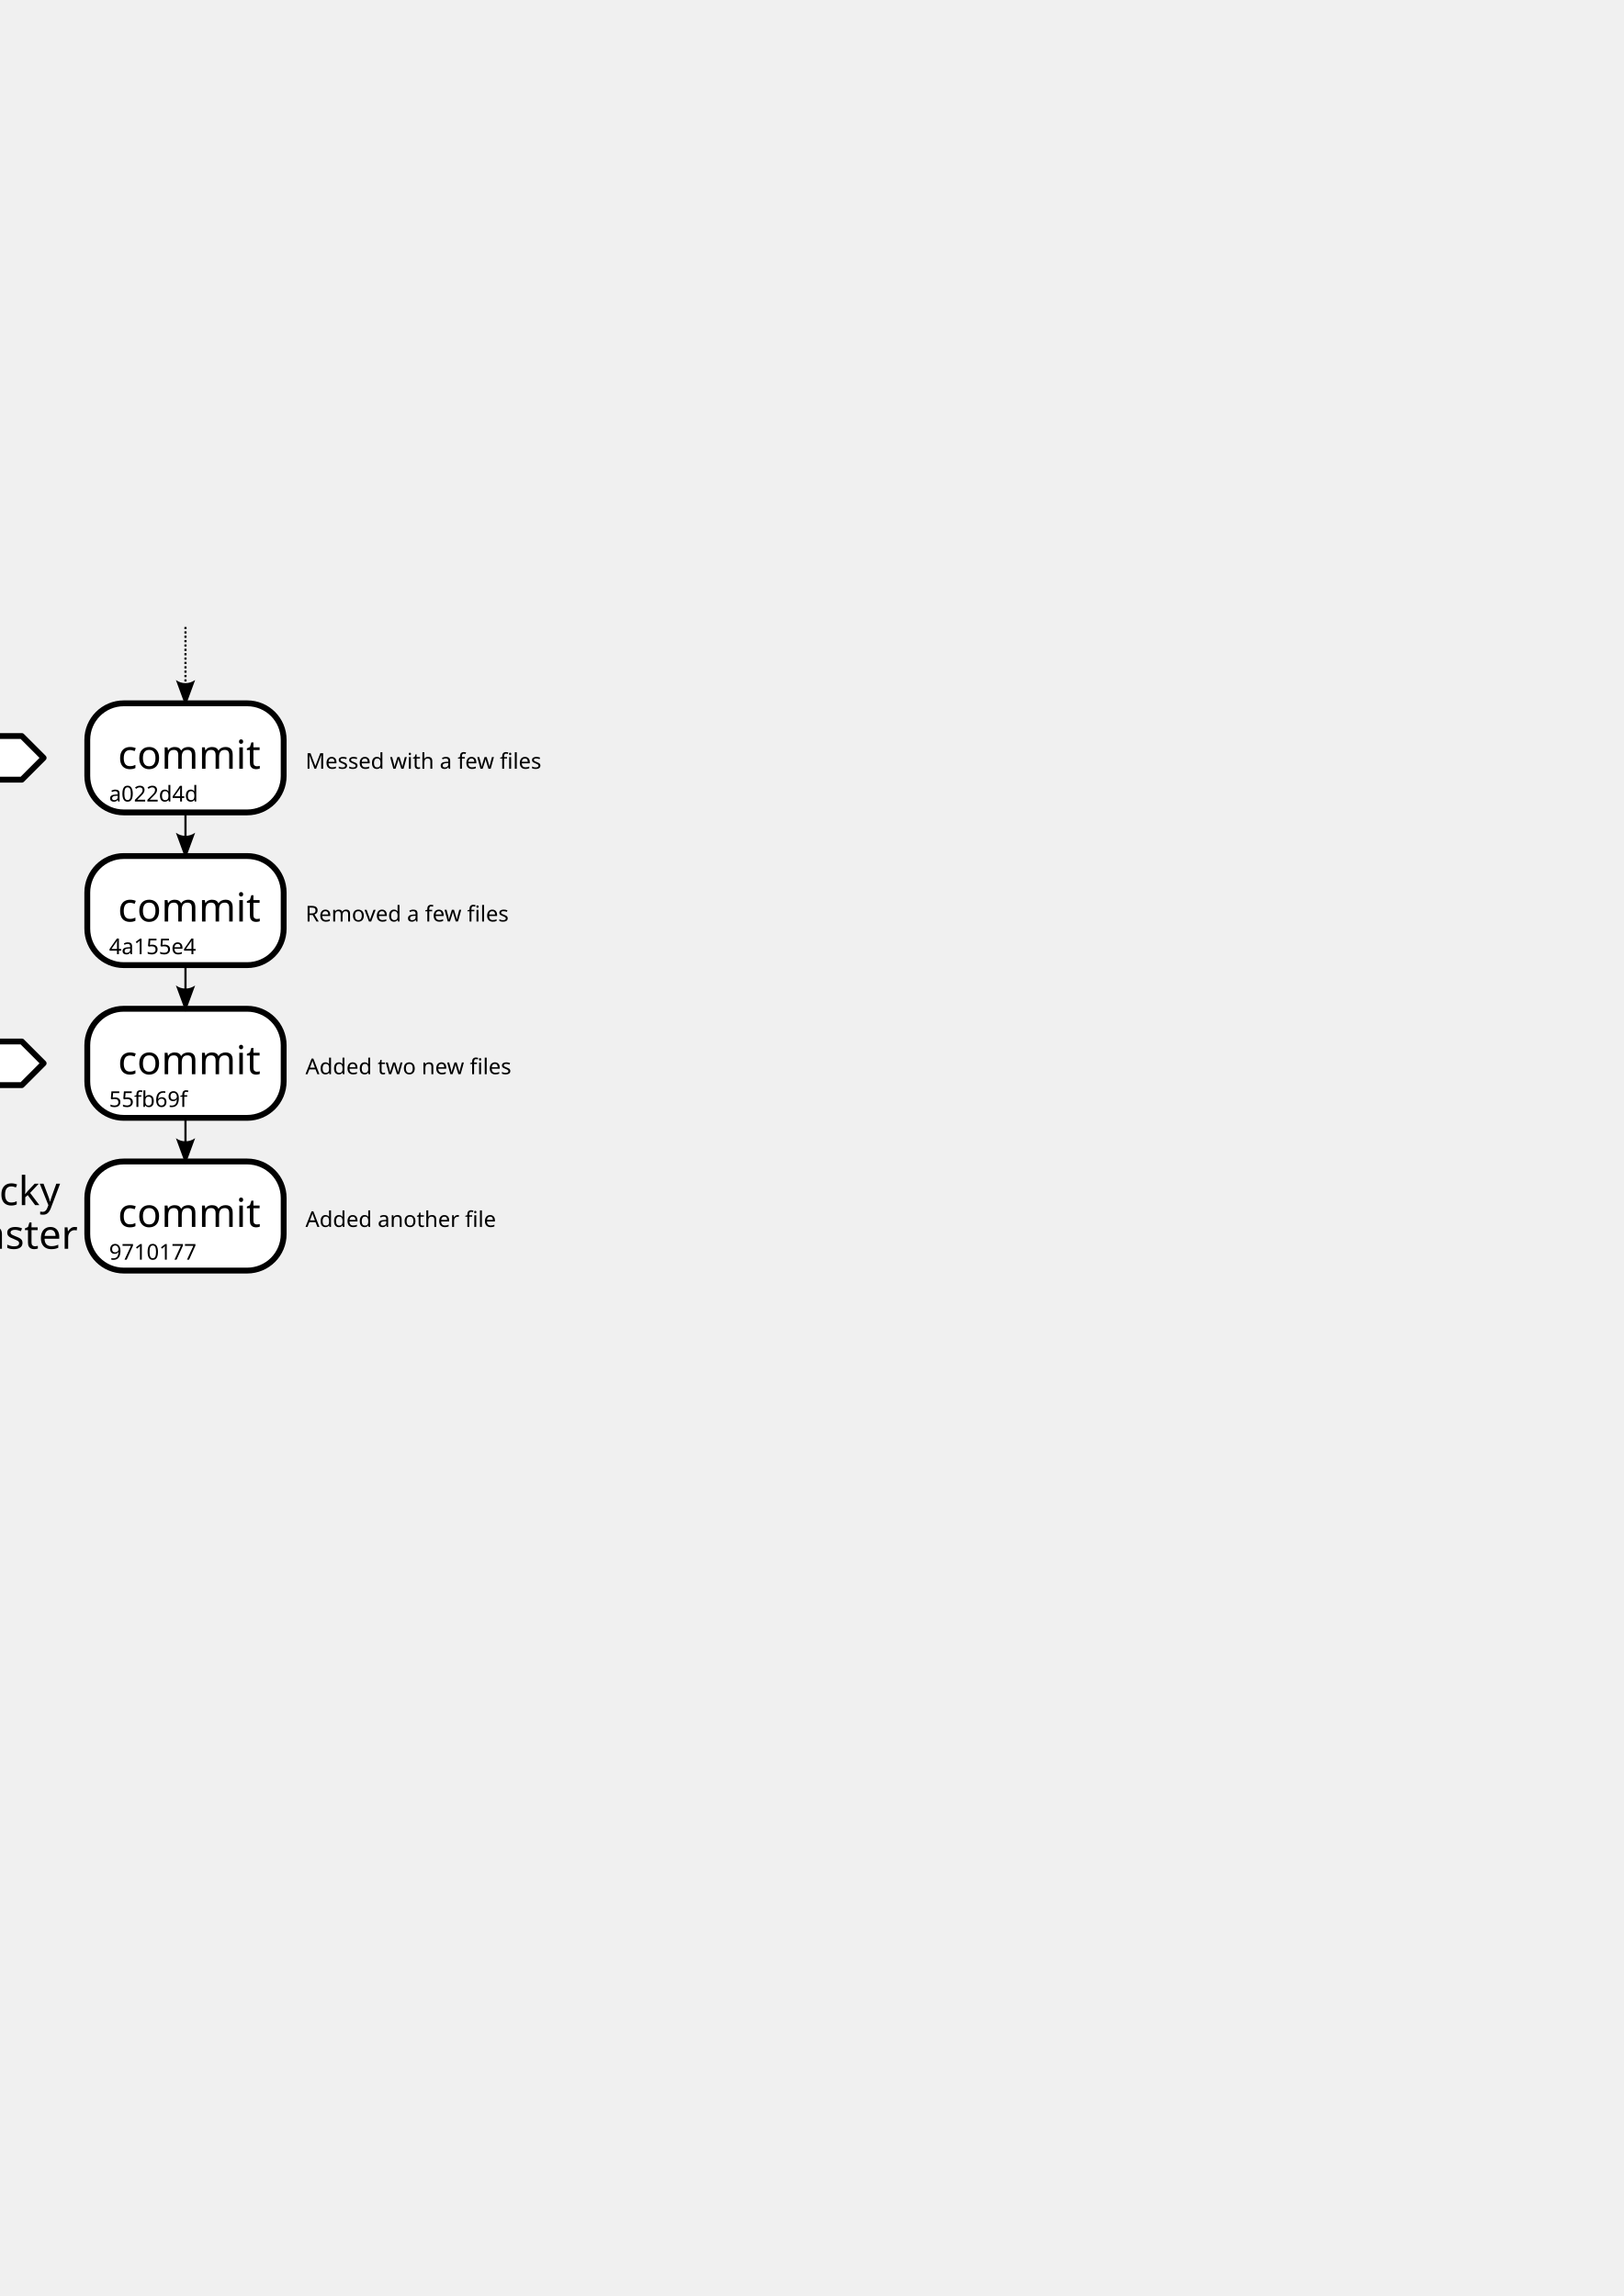
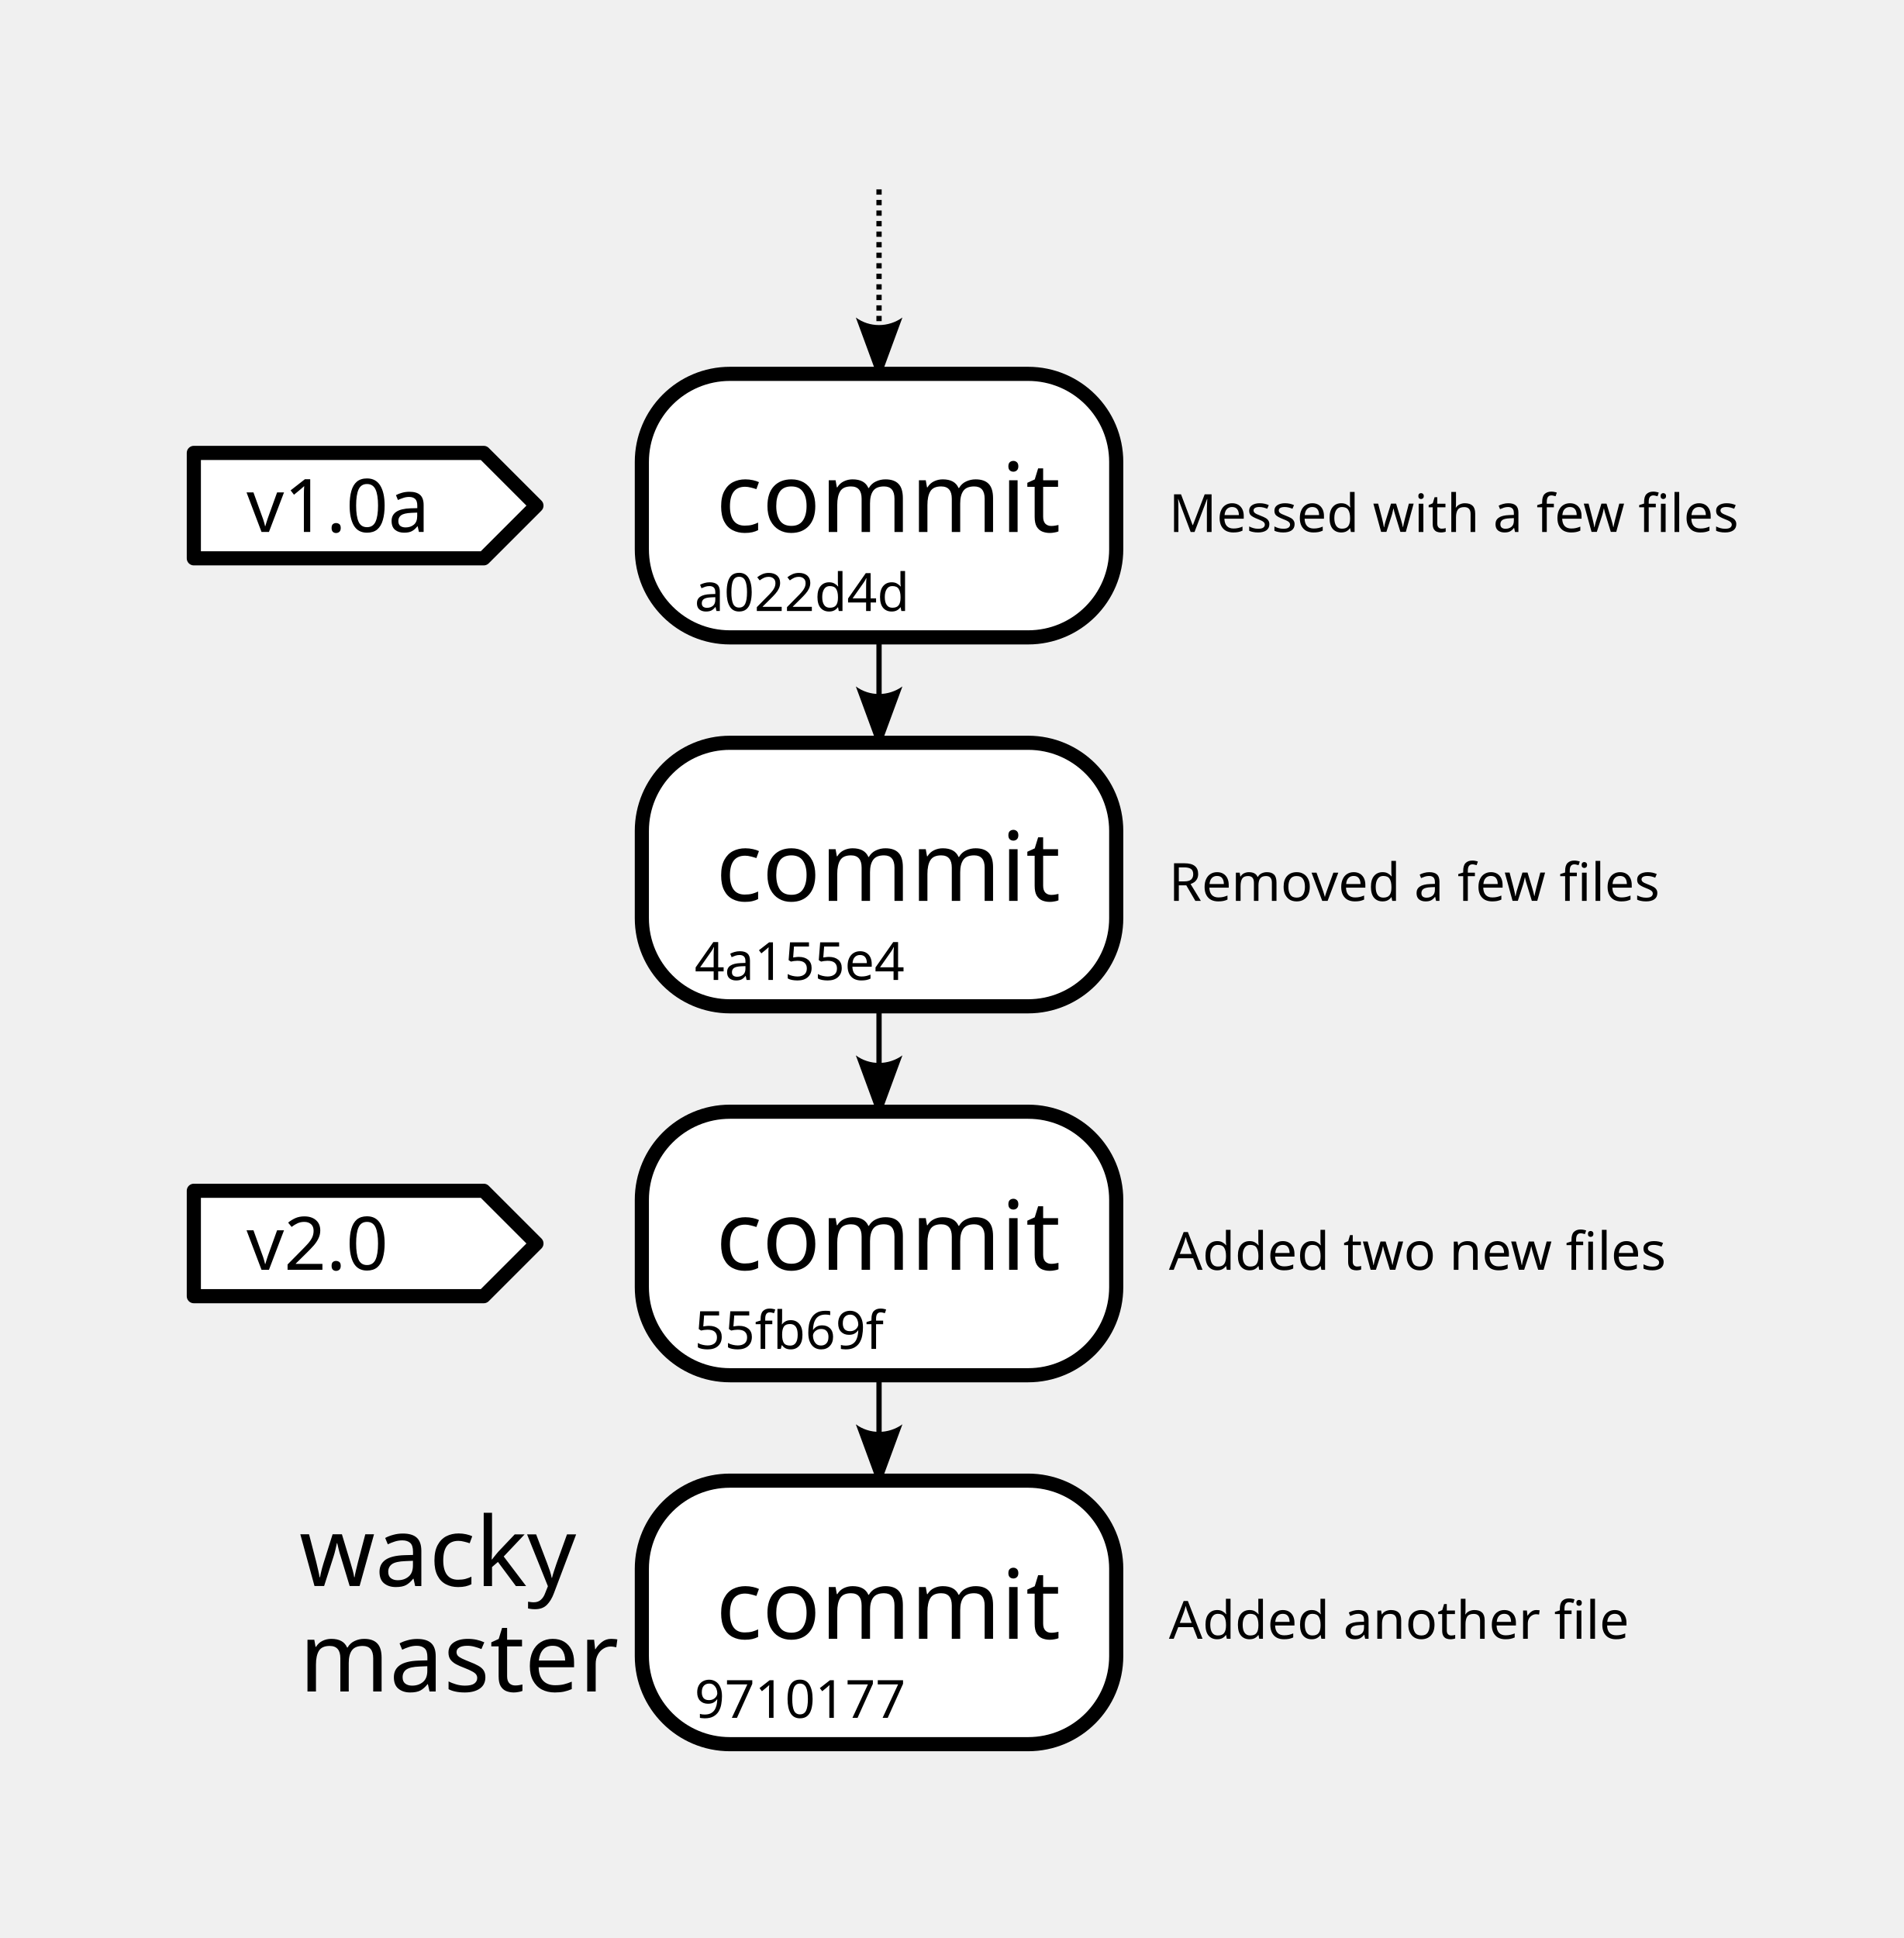
- <svg xmlns="http://www.w3.org/2000/svg" width="744.094" height="1052.362" id="svg3093" version="1.1">
+ <svg xmlns="http://www.w3.org/2000/svg" width="361.114" height="367.708" id="svg3093" version="1.1">
  <defs id="defs3095">
    <marker orient="auto" refY="0" refX="0" id="Arrow2Lend" style="overflow:visible">
      <path id="path5133" style="font-size:12px;fill-rule:evenodd;stroke-width:0.625;stroke-linejoin:round" d="M 8.719,4.034 -2.207,0.016 8.719,-4.002 c -1.745,2.372 -1.735,5.617 -6e-7,8.035 z" transform="matrix(-1.1,0,0,-1.1,-1.1,0)" />
    </marker>
    <marker orient="auto" refY="0" refX="0" id="marker3040" style="overflow:visible">
      <path id="path3042" style="font-size:12px;fill-rule:evenodd;stroke-width:0.625;stroke-linejoin:round" d="M 8.719,4.034 -2.207,0.016 8.719,-4.002 c -1.745,2.372 -1.735,5.617 -6e-7,8.035 z" transform="matrix(-1.1,0,0,-1.1,-1.1,0)" />
    </marker>
    <marker orient="auto" refY="0" refX="0" id="marker3044" style="overflow:visible">
      <path id="path3046" style="font-size:12px;fill-rule:evenodd;stroke-width:0.625;stroke-linejoin:round" d="M 8.719,4.034 -2.207,0.016 8.719,-4.002 c -1.745,2.372 -1.735,5.617 -6e-7,8.035 z" transform="matrix(-1.1,0,0,-1.1,-1.1,0)" />
    </marker>
    <marker orient="auto" refY="0" refX="0" id="marker3048" style="overflow:visible">
      <path id="path3050" style="font-size:12px;fill-rule:evenodd;stroke-width:0.625;stroke-linejoin:round" d="M 8.719,4.034 -2.207,0.016 8.719,-4.002 c -1.745,2.372 -1.735,5.617 -6e-7,8.035 z" transform="matrix(-1.1,0,0,-1.1,-1.1,0)" />
    </marker>
    <marker orient="auto" refY="0" refX="0" id="marker3052" style="overflow:visible">
      <path id="path3054" style="font-size:12px;fill-rule:evenodd;stroke-width:0.625;stroke-linejoin:round" d="M 8.719,4.034 -2.207,0.016 8.719,-4.002 c -1.745,2.372 -1.735,5.617 -6e-7,8.035 z" transform="matrix(-1.1,0,0,-1.1,-1.1,0)" />
    </marker>
    <marker orient="auto" refY="0" refX="0" id="Arrow1Lstart" style="overflow:visible">
      <path id="path5112" d="M 0,0 5,-5 -12.5,0 5,5 0,0 z" style="fill-rule:evenodd;stroke:#000000;stroke-width:1pt;marker-start:none" transform="matrix(0.8,0,0,0.8,10,0)" />
    </marker>
    <marker orient="auto" refY="0" refX="0" id="marker3058" style="overflow:visible">
      <path id="path3060" style="font-size:12px;fill-rule:evenodd;stroke-width:0.625;stroke-linejoin:round" d="M 8.719,4.034 -2.207,0.016 8.719,-4.002 c -1.745,2.372 -1.735,5.617 -6e-7,8.035 z" transform="matrix(-1.1,0,0,-1.1,-1.1,0)" />
    </marker>
    <marker orient="auto" refY="0" refX="0" id="Arrow2Lend-3" style="overflow:visible">
      <path id="path5133-3" style="font-size:12px;fill-rule:evenodd;stroke-width:0.625;stroke-linejoin:round" d="M 8.719,4.034 -2.207,0.016 8.719,-4.002 c -1.745,2.372 -1.735,5.617 -6e-7,8.035 z" transform="matrix(-1.1,0,0,-1.1,-1.1,0)" />
    </marker>
    <marker orient="auto" refY="0" refX="0" id="marker3530" style="overflow:visible">
      <path id="path3532" style="font-size:12px;fill-rule:evenodd;stroke-width:0.625;stroke-linejoin:round" d="M 8.719,4.034 -2.207,0.016 8.719,-4.002 c -1.745,2.372 -1.735,5.617 -6e-7,8.035 z" transform="matrix(-1.1,0,0,-1.1,-1.1,0)" />
    </marker>
    <marker orient="auto" refY="0" refX="0" id="Arrow2Lend-9" style="overflow:visible">
      <path id="path5133-8" style="font-size:12px;fill-rule:evenodd;stroke-width:0.625;stroke-linejoin:round" d="M 8.719,4.034 -2.207,0.016 8.719,-4.002 c -1.745,2.372 -1.735,5.617 -6e-7,8.035 z" transform="matrix(-1.1,0,0,-1.1,-1.1,0)" />
    </marker>
    <marker orient="auto" refY="0" refX="0" id="Arrow2Lend-5" style="overflow:visible">
      <path id="path5133-5" style="font-size:12px;fill-rule:evenodd;stroke-width:0.625;stroke-linejoin:round" d="M 8.719,4.034 -2.207,0.016 8.719,-4.002 c -1.745,2.372 -1.735,5.617 -6e-7,8.035 z" transform="matrix(-1.1,0,0,-1.1,-1.1,0)" />
    </marker>
    <marker orient="auto" refY="0" refX="0" id="marker3688" style="overflow:visible">
      <path id="path3690" style="font-size:12px;fill-rule:evenodd;stroke-width:0.625;stroke-linejoin:round" d="M 8.719,4.034 -2.207,0.016 8.719,-4.002 c -1.745,2.372 -1.735,5.617 -6e-7,8.035 z" transform="matrix(-1.1,0,0,-1.1,-1.1,0)" />
    </marker>
    <marker orient="auto" refY="0" refX="0" id="Arrow2Lend-4" style="overflow:visible">
      <path id="path5133-53" style="font-size:12px;fill-rule:evenodd;stroke-width:0.625;stroke-linejoin:round" d="M 8.719,4.034 -2.207,0.016 8.719,-4.002 c -1.745,2.372 -1.735,5.617 -6e-7,8.035 z" transform="matrix(-1.1,0,0,-1.1,-1.1,0)" />
    </marker>
    <marker orient="auto" refY="0" refX="0" id="Arrow2Lend-38" style="overflow:visible">
      <path id="path5133-6" style="font-size:12px;fill-rule:evenodd;stroke-width:0.625;stroke-linejoin:round" d="M 8.719,4.034 -2.207,0.016 8.719,-4.002 c -1.745,2.372 -1.735,5.617 -6e-7,8.035 z" transform="matrix(-1.1,0,0,-1.1,-1.1,0)" />
    </marker>
    <marker orient="auto" refY="0" refX="0" id="Arrow2Lend-0" style="overflow:visible">
      <path id="path5133-7" style="font-size:12px;fill-rule:evenodd;stroke-width:0.625;stroke-linejoin:round" d="M 8.719,4.034 -2.207,0.016 8.719,-4.002 c -1.745,2.372 -1.735,5.617 -6e-7,8.035 z" transform="matrix(-1.1,0,0,-1.1,-1.1,0)" />
    </marker>
    <marker orient="auto" refY="0" refX="0" id="Arrow2Lend-6" style="overflow:visible">
      <path id="path5133-4" style="font-size:12px;fill-rule:evenodd;stroke-width:0.625;stroke-linejoin:round" d="M 8.719,4.034 -2.207,0.016 8.719,-4.002 c -1.745,2.372 -1.735,5.617 -6e-7,8.035 z" transform="matrix(-1.1,0,0,-1.1,-1.1,0)" />
    </marker>
    <marker orient="auto" refY="0" refX="0" id="Arrow2Lend-08" style="overflow:visible">
      <path id="path5133-1" style="font-size:12px;fill-rule:evenodd;stroke-width:0.625;stroke-linejoin:round" d="M 8.719,4.034 -2.207,0.016 8.719,-4.002 c -1.745,2.372 -1.735,5.617 -6e-7,8.035 z" transform="matrix(-1.1,0,0,-1.1,-1.1,0)" />
    </marker>
    <marker orient="auto" refY="0" refX="0" id="Arrow2Lend-33" style="overflow:visible">
      <path id="path5133-44" style="font-size:12px;fill-rule:evenodd;stroke-width:0.625;stroke-linejoin:round" d="M 8.719,4.034 -2.207,0.016 8.719,-4.002 c -1.745,2.372 -1.735,5.617 -6e-7,8.035 z" transform="matrix(-1.1,0,0,-1.1,-1.1,0)" />
    </marker>
    <marker orient="auto" refY="0" refX="0" id="Arrow2Lend-59" style="overflow:visible">
      <path id="path5133-87" style="font-size:12px;fill-rule:evenodd;stroke-width:0.625;stroke-linejoin:round" d="M 8.719,4.034 -2.207,0.016 8.719,-4.002 c -1.745,2.372 -1.735,5.617 -6e-7,8.035 z" transform="matrix(-1.1,0,0,-1.1,-1.1,0)" />
    </marker>
    <marker orient="auto" refY="0" refX="0" id="Arrow2Lend-53" style="overflow:visible">
      <path id="path5133-73" style="font-size:12px;fill-rule:evenodd;stroke-width:0.625;stroke-linejoin:round" d="M 8.719,4.034 -2.207,0.016 8.719,-4.002 c -1.745,2.372 -1.735,5.617 -6e-7,8.035 z" transform="matrix(-1.1,0,0,-1.1,-1.1,0)" />
    </marker>
  </defs>
-   <g id="layer1">
+   <g id="layer1" transform="translate(-8.225429,28.57095)">
    <text xml:space="preserve" style="font-size:40px;font-style:normal;font-weight:normal;line-height:125%;letter-spacing:0px;word-spacing:0px;fill:#000000;fill-opacity:1;stroke:none;font-family:Bitstream Vera Sans" x="40.911" y="227.068" id="text3332">
      <tspan id="tspan3334" x="40.911" y="227.068" />
    </text>
-     <rect style="fill:#ffffff;fill-opacity:1;stroke:#000000;stroke-width:2.683;stroke-miterlimit:4;stroke-opacity:1;stroke-dasharray:none;stroke-dashoffset:0" id="rect4771-2-8-7" width="90" height="50" x="40" y="322.362" ry="16.718" />
-     <text xml:space="preserve" style="font-size:18.3px;font-style:normal;font-variant:normal;font-weight:normal;font-stretch:normal;text-align:start;line-height:125%;letter-spacing:0px;word-spacing:0px;writing-mode:lr-tb;text-anchor:start;fill:#000000;fill-opacity:1;stroke:none;font-family:Trebuchet MS;-inkscape-font-specification:Trebuchet MS" x="54.042" y="352.362" id="text3999-7-9-4">
-       <tspan id="tspan4001-2-3-8" x="54.042" y="352.362">commit</tspan>
+     <rect style="fill:#ffffff;fill-opacity:1;stroke:#000000;stroke-width:2.683;stroke-miterlimit:4;stroke-opacity:1;stroke-dasharray:none;stroke-dashoffset:0" id="rect4771-2-8-7" width="90" height="50" x="130" y="42.362" ry="16.718" />
+     <text xml:space="preserve" style="font-size:18.3px;font-style:normal;font-variant:normal;font-weight:normal;font-stretch:normal;text-align:start;line-height:125%;letter-spacing:0px;word-spacing:0px;writing-mode:lr-tb;text-anchor:start;fill:#000000;fill-opacity:1;stroke:none;font-family:Trebuchet MS;-inkscape-font-specification:Trebuchet MS" x="144.042" y="72.362" id="text3999-7-9-4">
+       <tspan id="tspan4001-2-3-8" x="144.042" y="72.362">commit</tspan>
    </text>
-     <text xml:space="preserve" style="font-size:10px;font-style:normal;font-variant:normal;font-weight:normal;font-stretch:normal;text-align:start;line-height:125%;letter-spacing:0px;word-spacing:0px;writing-mode:lr-tb;text-anchor:start;fill:#000000;fill-opacity:1;stroke:none;font-family:Trebuchet MS;-inkscape-font-specification:Trebuchet MS" x="50" y="367.362" id="text3999-8-8-6-5">
-       <tspan id="tspan4001-3-8-8-8" x="50" y="367.362">a022d4d</tspan>
+     <text xml:space="preserve" style="font-size:10px;font-style:normal;font-variant:normal;font-weight:normal;font-stretch:normal;text-align:start;line-height:125%;letter-spacing:0px;word-spacing:0px;writing-mode:lr-tb;text-anchor:start;fill:#000000;fill-opacity:1;stroke:none;font-family:Trebuchet MS;-inkscape-font-specification:Trebuchet MS" x="140" y="87.362" id="text3999-8-8-6-5">
+       <tspan id="tspan4001-3-8-8-8" x="140" y="87.362">a022d4d</tspan>
    </text>
-     <text xml:space="preserve" style="font-size:10px;font-style:normal;font-variant:normal;font-weight:normal;font-stretch:normal;text-align:start;line-height:125%;letter-spacing:0px;word-spacing:0px;writing-mode:lr-tb;text-anchor:start;fill:#000000;fill-opacity:1;stroke:none;font-family:Trebuchet MS;-inkscape-font-specification:Trebuchet MS" x="140" y="352.362" id="text3999-8-3-74-5-2">
-       <tspan id="tspan4001-3-0-7-3-6" x="140" y="352.362">Messed with a few files</tspan>
+     <text xml:space="preserve" style="font-size:10px;font-style:normal;font-variant:normal;font-weight:normal;font-stretch:normal;text-align:start;line-height:125%;letter-spacing:0px;word-spacing:0px;writing-mode:lr-tb;text-anchor:start;fill:#000000;fill-opacity:1;stroke:none;font-family:Trebuchet MS;-inkscape-font-specification:Trebuchet MS" x="230" y="72.362" id="text3999-8-3-74-5-2">
+       <tspan id="tspan4001-3-0-7-3-6" x="230" y="72.362">Messed with a few files</tspan>
    </text>
-     <path style="fill:none;stroke:#000000;stroke-width:1;stroke-linecap:butt;stroke-linejoin:miter;stroke-opacity:1;marker-end:url(#Arrow2Lend);stroke-miterlimit:4;stroke-dasharray:1,1;stroke-dashoffset:0" d="m 85,287.362 0,35" id="path4917-3-0" />
-     <text xml:space="preserve" style="font-size:18.3px;font-style:normal;font-variant:normal;font-weight:normal;font-stretch:normal;text-align:start;line-height:125%;letter-spacing:0px;word-spacing:0px;writing-mode:lr-tb;text-anchor:start;fill:#000000;fill-opacity:1;stroke:none;font-family:Trebuchet MS;-inkscape-font-specification:Trebuchet MS" x="-25" y="572.362" id="text3999-7-9-4-7">
-       <tspan id="tspan4001-2-3-8-8" x="-25" y="572.362">master</tspan>
+     <path style="fill:none;stroke:#000000;stroke-width:1;stroke-linecap:butt;stroke-linejoin:miter;stroke-miterlimit:4;stroke-opacity:1;stroke-dasharray:1, 1;stroke-dashoffset:0;marker-end:url(#Arrow2Lend)" d="m 175,7.362 0,35" id="path4917-3-0" />
+     <text xml:space="preserve" style="font-size:18.3px;font-style:normal;font-variant:normal;font-weight:normal;font-stretch:normal;text-align:start;line-height:125%;letter-spacing:0px;word-spacing:0px;writing-mode:lr-tb;text-anchor:start;fill:#000000;fill-opacity:1;stroke:none;font-family:Trebuchet MS;-inkscape-font-specification:Trebuchet MS" x="65" y="292.362" id="text3999-7-9-4-7">
+       <tspan id="tspan4001-2-3-8-8" x="65" y="292.362">master</tspan>
    </text>
-     <rect style="fill:#ffffff;fill-opacity:1;stroke:#000000;stroke-width:2.683;stroke-miterlimit:4;stroke-opacity:1;stroke-dasharray:none;stroke-dashoffset:0" id="rect4771-2-8-0" width="90" height="50" x="40" y="392.362" ry="16.718" />
-     <text xml:space="preserve" style="font-size:18.3px;font-style:normal;font-variant:normal;font-weight:normal;font-stretch:normal;text-align:start;line-height:125%;letter-spacing:0px;word-spacing:0px;writing-mode:lr-tb;text-anchor:start;fill:#000000;fill-opacity:1;stroke:none;font-family:Trebuchet MS;-inkscape-font-specification:Trebuchet MS" x="54.042" y="422.362" id="text3999-7-9-2">
-       <tspan id="tspan4001-2-3-2" x="54.042" y="422.362">commit</tspan>
+     <rect style="fill:#ffffff;fill-opacity:1;stroke:#000000;stroke-width:2.683;stroke-miterlimit:4;stroke-opacity:1;stroke-dasharray:none;stroke-dashoffset:0" id="rect4771-2-8-0" width="90" height="50" x="130" y="112.362" ry="16.718" />
+     <text xml:space="preserve" style="font-size:18.3px;font-style:normal;font-variant:normal;font-weight:normal;font-stretch:normal;text-align:start;line-height:125%;letter-spacing:0px;word-spacing:0px;writing-mode:lr-tb;text-anchor:start;fill:#000000;fill-opacity:1;stroke:none;font-family:Trebuchet MS;-inkscape-font-specification:Trebuchet MS" x="144.042" y="142.362" id="text3999-7-9-2">
+       <tspan id="tspan4001-2-3-2" x="144.042" y="142.362">commit</tspan>
    </text>
-     <text xml:space="preserve" style="font-size:10px;font-style:normal;font-variant:normal;font-weight:normal;font-stretch:normal;text-align:start;line-height:125%;letter-spacing:0px;word-spacing:0px;writing-mode:lr-tb;text-anchor:start;fill:#000000;fill-opacity:1;stroke:none;font-family:Trebuchet MS;-inkscape-font-specification:Trebuchet MS" x="50" y="437.362" id="text3999-8-8-6-9">
-       <tspan id="tspan4001-3-8-8-7" x="50" y="437.362">4a155e4</tspan>
+     <text xml:space="preserve" style="font-size:10px;font-style:normal;font-variant:normal;font-weight:normal;font-stretch:normal;text-align:start;line-height:125%;letter-spacing:0px;word-spacing:0px;writing-mode:lr-tb;text-anchor:start;fill:#000000;fill-opacity:1;stroke:none;font-family:Trebuchet MS;-inkscape-font-specification:Trebuchet MS" x="140" y="157.362" id="text3999-8-8-6-9">
+       <tspan id="tspan4001-3-8-8-7" x="140" y="157.362">4a155e4</tspan>
    </text>
-     <text xml:space="preserve" style="font-size:10px;font-style:normal;font-variant:normal;font-weight:normal;font-stretch:normal;text-align:start;line-height:125%;letter-spacing:0px;word-spacing:0px;writing-mode:lr-tb;text-anchor:start;fill:#000000;fill-opacity:1;stroke:none;font-family:Trebuchet MS;-inkscape-font-specification:Trebuchet MS" x="140" y="422.362" id="text3999-8-3-74-5-5">
-       <tspan id="tspan4001-3-0-7-3-64" x="140" y="422.362">Removed a few files</tspan>
+     <text xml:space="preserve" style="font-size:10px;font-style:normal;font-variant:normal;font-weight:normal;font-stretch:normal;text-align:start;line-height:125%;letter-spacing:0px;word-spacing:0px;writing-mode:lr-tb;text-anchor:start;fill:#000000;fill-opacity:1;stroke:none;font-family:Trebuchet MS;-inkscape-font-specification:Trebuchet MS" x="230" y="142.362" id="text3999-8-3-74-5-5">
+       <tspan id="tspan4001-3-0-7-3-64" x="230" y="142.362">Removed a few files</tspan>
    </text>
-     <rect style="fill:#ffffff;fill-opacity:1;stroke:#000000;stroke-width:2.683;stroke-miterlimit:4;stroke-opacity:1;stroke-dasharray:none;stroke-dashoffset:0" id="rect4771-2-8-7-6" width="90" height="50" x="40" y="462.362" ry="16.718" />
-     <text xml:space="preserve" style="font-size:18.3px;font-style:normal;font-variant:normal;font-weight:normal;font-stretch:normal;text-align:start;line-height:125%;letter-spacing:0px;word-spacing:0px;writing-mode:lr-tb;text-anchor:start;fill:#000000;fill-opacity:1;stroke:none;font-family:Trebuchet MS;-inkscape-font-specification:Trebuchet MS" x="54.042" y="492.362" id="text3999-7-9-4-3">
-       <tspan id="tspan4001-2-3-8-7" x="54.042" y="492.362">commit</tspan>
+     <rect style="fill:#ffffff;fill-opacity:1;stroke:#000000;stroke-width:2.683;stroke-miterlimit:4;stroke-opacity:1;stroke-dasharray:none;stroke-dashoffset:0" id="rect4771-2-8-7-6" width="90" height="50" x="130" y="182.362" ry="16.718" />
+     <text xml:space="preserve" style="font-size:18.3px;font-style:normal;font-variant:normal;font-weight:normal;font-stretch:normal;text-align:start;line-height:125%;letter-spacing:0px;word-spacing:0px;writing-mode:lr-tb;text-anchor:start;fill:#000000;fill-opacity:1;stroke:none;font-family:Trebuchet MS;-inkscape-font-specification:Trebuchet MS" x="144.042" y="212.362" id="text3999-7-9-4-3">
+       <tspan id="tspan4001-2-3-8-7" x="144.042" y="212.362">commit</tspan>
    </text>
-     <text xml:space="preserve" style="font-size:10px;font-style:normal;font-variant:normal;font-weight:normal;font-stretch:normal;text-align:start;line-height:125%;letter-spacing:0px;word-spacing:0px;writing-mode:lr-tb;text-anchor:start;fill:#000000;fill-opacity:1;stroke:none;font-family:Trebuchet MS;-inkscape-font-specification:Trebuchet MS" x="50" y="507.362" id="text3999-8-8-6-5-9">
-       <tspan id="tspan4001-3-8-8-8-7" x="50" y="507.362">55fb69f</tspan>
+     <text xml:space="preserve" style="font-size:10px;font-style:normal;font-variant:normal;font-weight:normal;font-stretch:normal;text-align:start;line-height:125%;letter-spacing:0px;word-spacing:0px;writing-mode:lr-tb;text-anchor:start;fill:#000000;fill-opacity:1;stroke:none;font-family:Trebuchet MS;-inkscape-font-specification:Trebuchet MS" x="140" y="227.362" id="text3999-8-8-6-5-9">
+       <tspan id="tspan4001-3-8-8-8-7" x="140" y="227.362">55fb69f</tspan>
    </text>
-     <text xml:space="preserve" style="font-size:10px;font-style:normal;font-variant:normal;font-weight:normal;font-stretch:normal;text-align:start;line-height:125%;letter-spacing:0px;word-spacing:0px;writing-mode:lr-tb;text-anchor:start;fill:#000000;fill-opacity:1;stroke:none;font-family:Trebuchet MS;-inkscape-font-specification:Trebuchet MS" x="140" y="492.362" id="text3999-8-3-74-5-2-4">
-       <tspan id="tspan4001-3-0-7-3-6-9" x="140" y="492.362">Added two new files</tspan>
+     <text xml:space="preserve" style="font-size:10px;font-style:normal;font-variant:normal;font-weight:normal;font-stretch:normal;text-align:start;line-height:125%;letter-spacing:0px;word-spacing:0px;writing-mode:lr-tb;text-anchor:start;fill:#000000;fill-opacity:1;stroke:none;font-family:Trebuchet MS;-inkscape-font-specification:Trebuchet MS" x="230" y="212.362" id="text3999-8-3-74-5-2-4">
+       <tspan id="tspan4001-3-0-7-3-6-9" x="230" y="212.362">Added two new files</tspan>
    </text>
-     <path style="fill:none;stroke:#000000;stroke-width:1px;stroke-linecap:butt;stroke-linejoin:miter;stroke-opacity:1;marker-end:url(#Arrow2Lend)" d="m 85,442.362 0,20" id="path4917-3-0-1" />
-     <text xml:space="preserve" style="font-size:18.3px;font-style:normal;font-variant:normal;font-weight:normal;font-stretch:normal;text-align:start;line-height:125%;letter-spacing:0px;word-spacing:0px;writing-mode:lr-tb;text-anchor:start;fill:#000000;fill-opacity:1;stroke:none;font-family:Trebuchet MS;-inkscape-font-specification:Trebuchet MS" x="-25" y="552.362" id="text3999-7-9-4-7-8">
-       <tspan id="tspan4001-2-3-8-8-5" x="-25" y="552.362">wacky</tspan>
+     <path style="fill:none;stroke:#000000;stroke-width:1px;stroke-linecap:butt;stroke-linejoin:miter;stroke-opacity:1;marker-end:url(#Arrow2Lend)" d="m 175,162.362 0,20" id="path4917-3-0-1" />
+     <text xml:space="preserve" style="font-size:18.3px;font-style:normal;font-variant:normal;font-weight:normal;font-stretch:normal;text-align:start;line-height:125%;letter-spacing:0px;word-spacing:0px;writing-mode:lr-tb;text-anchor:start;fill:#000000;fill-opacity:1;stroke:none;font-family:Trebuchet MS;-inkscape-font-specification:Trebuchet MS" x="65" y="272.362" id="text3999-7-9-4-7-8">
+       <tspan id="tspan4001-2-3-8-8-5" x="65" y="272.362">wacky</tspan>
    </text>
-     <path style="fill:none;stroke:#000000;stroke-width:1px;stroke-linecap:butt;stroke-linejoin:miter;stroke-opacity:1;marker-end:url(#Arrow2Lend)" d="m 85,372.362 0,20" id="path4917-3-0-0" />
-     <path style="fill:#ffffff;fill-opacity:1;stroke:#000000;stroke-width:2.683;stroke-linecap:butt;stroke-linejoin:round;stroke-miterlimit:4;stroke-opacity:1;stroke-dasharray:none;stroke-dashoffset:0" d="m -45,337.362 55,0 10,10 -10,10 -55,0 z" id="rect3080-3" />
-     <text xml:space="preserve" style="font-size:18.3px;font-style:normal;font-variant:normal;font-weight:normal;font-stretch:normal;text-align:start;line-height:125%;letter-spacing:0px;word-spacing:0px;writing-mode:lr-tb;text-anchor:start;fill:#000000;fill-opacity:1;stroke:none;font-family:Trebuchet MS;-inkscape-font-specification:Trebuchet MS" x="-35" y="352.362" id="text3999-7-9-4-7-5-0">
-       <tspan id="tspan4001-2-3-8-8-4-5" x="-35" y="352.362" style="font-size:14px">v1.0a</tspan>
+     <path style="fill:none;stroke:#000000;stroke-width:1px;stroke-linecap:butt;stroke-linejoin:miter;stroke-opacity:1;marker-end:url(#Arrow2Lend)" d="m 175,92.362 0,20" id="path4917-3-0-0" />
+     <path style="fill:#ffffff;fill-opacity:1;stroke:#000000;stroke-width:2.683;stroke-linecap:butt;stroke-linejoin:round;stroke-miterlimit:4;stroke-opacity:1;stroke-dasharray:none;stroke-dashoffset:0" d="m 45,57.362 55,0 10,10 -10,10 -55,0 z" id="rect3080-3" />
+     <text xml:space="preserve" style="font-size:18.3px;font-style:normal;font-variant:normal;font-weight:normal;font-stretch:normal;text-align:start;line-height:125%;letter-spacing:0px;word-spacing:0px;writing-mode:lr-tb;text-anchor:start;fill:#000000;fill-opacity:1;stroke:none;font-family:Trebuchet MS;-inkscape-font-specification:Trebuchet MS" x="55" y="72.362" id="text3999-7-9-4-7-5-0">
+       <tspan id="tspan4001-2-3-8-8-4-5" x="55" y="72.362" style="font-size:14px">v1.0a</tspan>
    </text>
-     <rect style="fill:#ffffff;fill-opacity:1;stroke:#000000;stroke-width:2.683;stroke-miterlimit:4;stroke-opacity:1;stroke-dasharray:none;stroke-dashoffset:0" id="rect4771-2-8-7-6-5" width="90" height="50" x="40" y="532.362" ry="16.718" />
-     <text xml:space="preserve" style="font-size:18.3px;font-style:normal;font-variant:normal;font-weight:normal;font-stretch:normal;text-align:start;line-height:125%;letter-spacing:0px;word-spacing:0px;writing-mode:lr-tb;text-anchor:start;fill:#000000;fill-opacity:1;stroke:none;font-family:Trebuchet MS;-inkscape-font-specification:Trebuchet MS" x="54.042" y="562.362" id="text3999-7-9-4-3-5">
-       <tspan id="tspan4001-2-3-8-7-1" x="54.042" y="562.362">commit</tspan>
+     <rect style="fill:#ffffff;fill-opacity:1;stroke:#000000;stroke-width:2.683;stroke-miterlimit:4;stroke-opacity:1;stroke-dasharray:none;stroke-dashoffset:0" id="rect4771-2-8-7-6-5" width="90" height="50" x="130" y="252.362" ry="16.718" />
+     <text xml:space="preserve" style="font-size:18.3px;font-style:normal;font-variant:normal;font-weight:normal;font-stretch:normal;text-align:start;line-height:125%;letter-spacing:0px;word-spacing:0px;writing-mode:lr-tb;text-anchor:start;fill:#000000;fill-opacity:1;stroke:none;font-family:Trebuchet MS;-inkscape-font-specification:Trebuchet MS" x="144.042" y="282.362" id="text3999-7-9-4-3-5">
+       <tspan id="tspan4001-2-3-8-7-1" x="144.042" y="282.362">commit</tspan>
    </text>
-     <text xml:space="preserve" style="font-size:10px;font-style:normal;font-variant:normal;font-weight:normal;font-stretch:normal;text-align:start;line-height:125%;letter-spacing:0px;word-spacing:0px;writing-mode:lr-tb;text-anchor:start;fill:#000000;fill-opacity:1;stroke:none;font-family:Trebuchet MS;-inkscape-font-specification:Trebuchet MS" x="50" y="577.362" id="text3999-8-8-6-5-9-8">
-       <tspan id="tspan4001-3-8-8-8-7-1" x="50" y="577.362">9710177</tspan>
+     <text xml:space="preserve" style="font-size:10px;font-style:normal;font-variant:normal;font-weight:normal;font-stretch:normal;text-align:start;line-height:125%;letter-spacing:0px;word-spacing:0px;writing-mode:lr-tb;text-anchor:start;fill:#000000;fill-opacity:1;stroke:none;font-family:Trebuchet MS;-inkscape-font-specification:Trebuchet MS" x="140" y="297.362" id="text3999-8-8-6-5-9-8">
+       <tspan id="tspan4001-3-8-8-8-7-1" x="140" y="297.362">9710177</tspan>
    </text>
-     <text xml:space="preserve" style="font-size:10px;font-style:normal;font-variant:normal;font-weight:normal;font-stretch:normal;text-align:start;line-height:125%;letter-spacing:0px;word-spacing:0px;writing-mode:lr-tb;text-anchor:start;fill:#000000;fill-opacity:1;stroke:none;font-family:Trebuchet MS;-inkscape-font-specification:Trebuchet MS" x="140" y="562.362" id="text3999-8-3-74-5-2-4-7">
-       <tspan id="tspan4001-3-0-7-3-6-9-6" x="140" y="562.362">Added another file</tspan>
+     <text xml:space="preserve" style="font-size:10px;font-style:normal;font-variant:normal;font-weight:normal;font-stretch:normal;text-align:start;line-height:125%;letter-spacing:0px;word-spacing:0px;writing-mode:lr-tb;text-anchor:start;fill:#000000;fill-opacity:1;stroke:none;font-family:Trebuchet MS;-inkscape-font-specification:Trebuchet MS" x="230" y="282.362" id="text3999-8-3-74-5-2-4-7">
+       <tspan id="tspan4001-3-0-7-3-6-9-6" x="230" y="282.362">Added another file</tspan>
    </text>
-     <path style="fill:none;stroke:#000000;stroke-width:1px;stroke-linecap:butt;stroke-linejoin:miter;stroke-opacity:1;marker-end:url(#Arrow2Lend)" d="m 85,512.362 0,20" id="path4917-3-0-1-8" />
-     <path style="fill:#ffffff;fill-opacity:1;stroke:#000000;stroke-width:2.683;stroke-linecap:butt;stroke-linejoin:round;stroke-miterlimit:4;stroke-opacity:1;stroke-dasharray:none;stroke-dashoffset:0" d="m -45,477.362 55,0 10,10 -10,10 -55,0 z" id="rect3080-3-9" />
-     <text xml:space="preserve" style="font-size:18.3px;font-style:normal;font-variant:normal;font-weight:normal;font-stretch:normal;text-align:start;line-height:125%;letter-spacing:0px;word-spacing:0px;writing-mode:lr-tb;text-anchor:start;fill:#000000;fill-opacity:1;stroke:none;font-family:Trebuchet MS;-inkscape-font-specification:Trebuchet MS" x="-35" y="492.362" id="text3999-7-9-4-7-5-0-4">
-       <tspan id="tspan4001-2-3-8-8-4-5-9" x="-35" y="492.362" style="font-size:14px">v2.0</tspan>
+     <path style="fill:none;stroke:#000000;stroke-width:1px;stroke-linecap:butt;stroke-linejoin:miter;stroke-opacity:1;marker-end:url(#Arrow2Lend)" d="m 175,232.362 0,20" id="path4917-3-0-1-8" />
+     <path style="fill:#ffffff;fill-opacity:1;stroke:#000000;stroke-width:2.683;stroke-linecap:butt;stroke-linejoin:round;stroke-miterlimit:4;stroke-opacity:1;stroke-dasharray:none;stroke-dashoffset:0" d="m 45,197.362 55,0 10,10 -10,10 -55,0 z" id="rect3080-3-9" />
+     <text xml:space="preserve" style="font-size:18.3px;font-style:normal;font-variant:normal;font-weight:normal;font-stretch:normal;text-align:start;line-height:125%;letter-spacing:0px;word-spacing:0px;writing-mode:lr-tb;text-anchor:start;fill:#000000;fill-opacity:1;stroke:none;font-family:Trebuchet MS;-inkscape-font-specification:Trebuchet MS" x="55" y="212.362" id="text3999-7-9-4-7-5-0-4">
+       <tspan id="tspan4001-2-3-8-8-4-5-9" x="55" y="212.362" style="font-size:14px">v2.0</tspan>
    </text>
  </g>
</svg>
